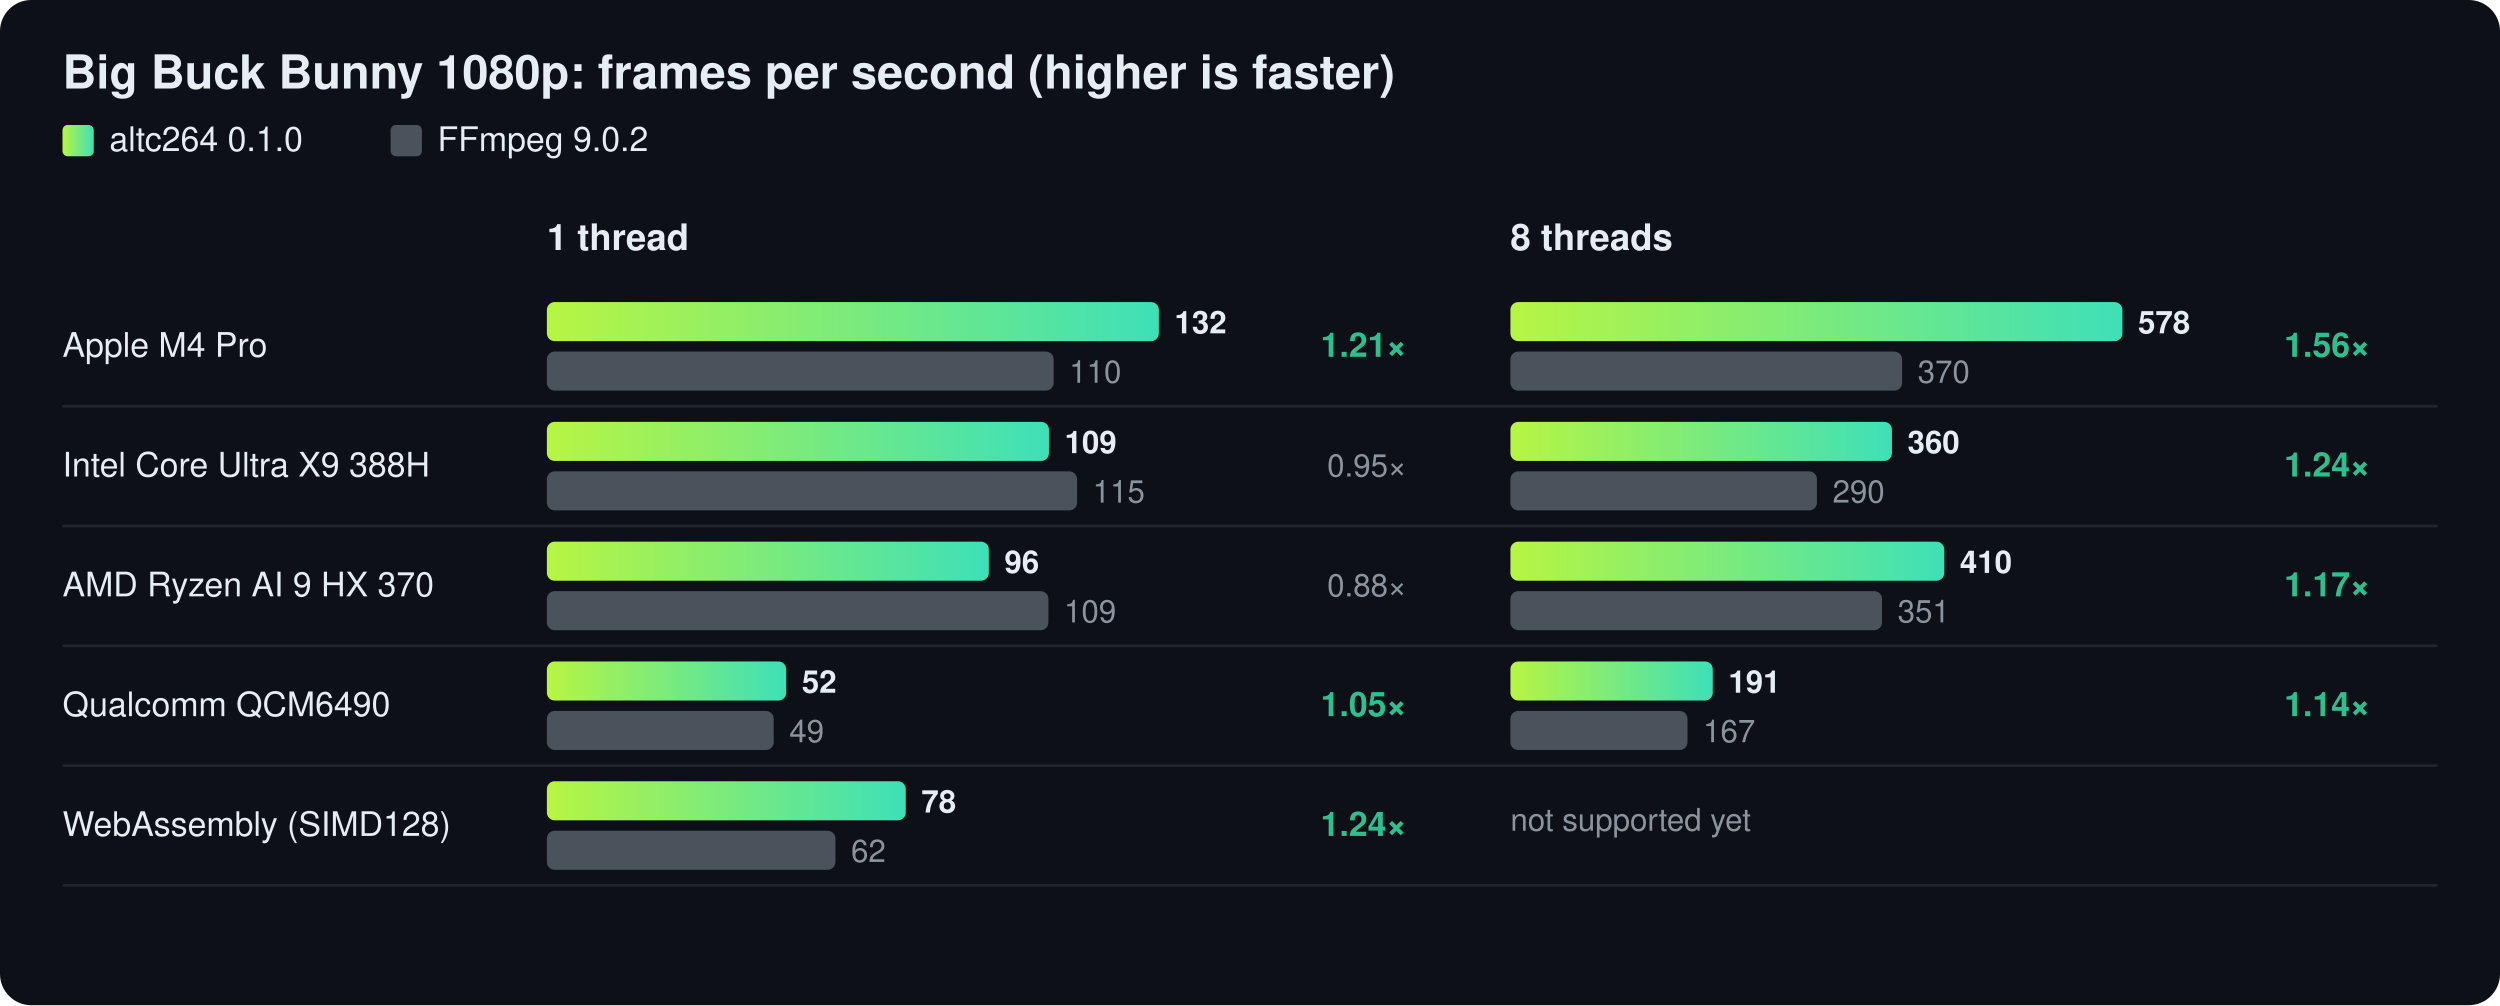
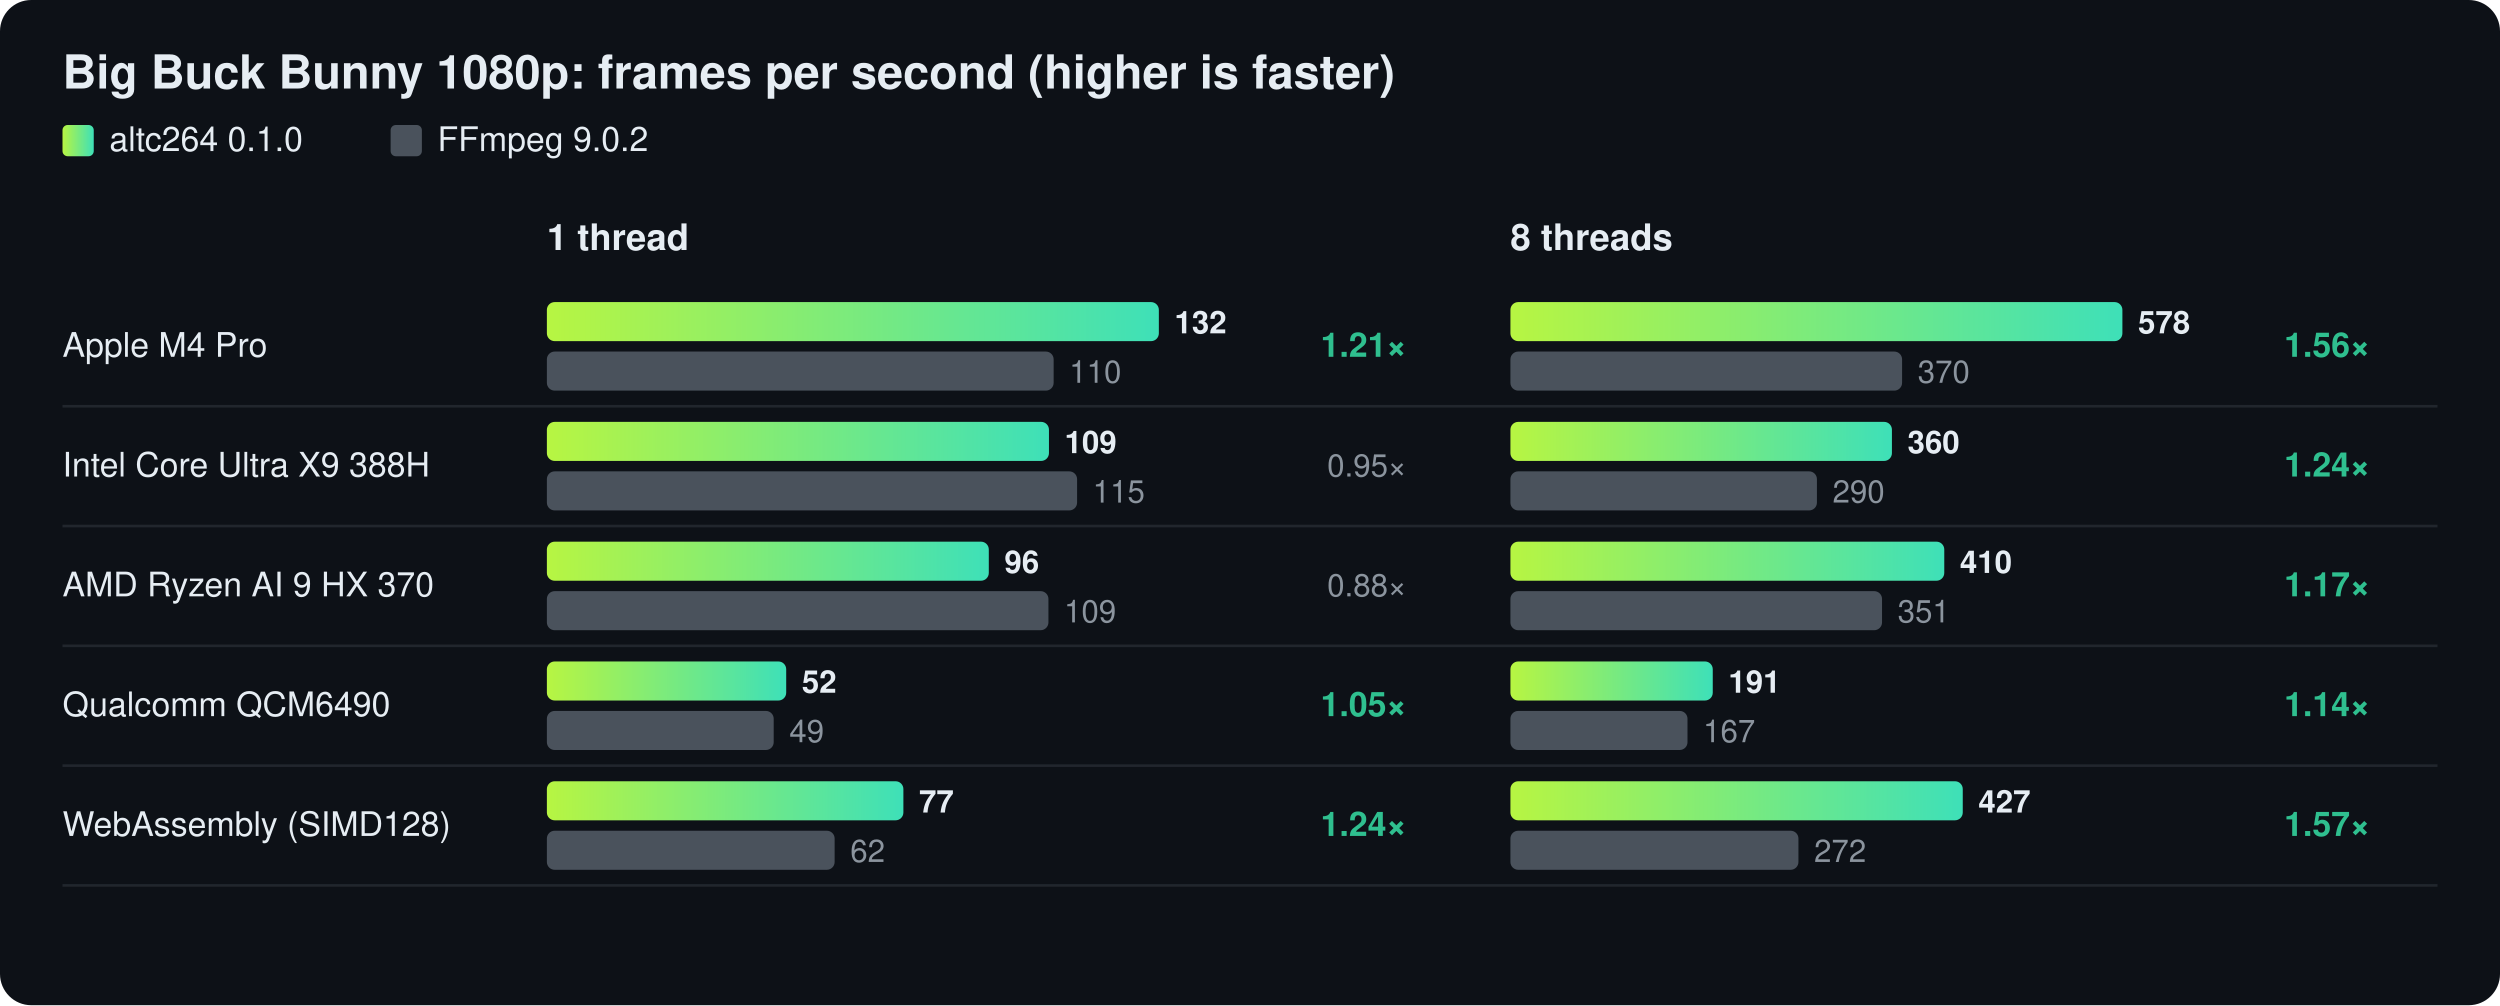
<svg xmlns="http://www.w3.org/2000/svg" width="960" height="386" viewBox="0 0 960 386" font-family="-apple-system, BlinkMacSystemFont, 'Segoe UI', Helvetica, Arial, sans-serif">
  <defs>
    <linearGradient id="brand" x1="0" x2="1" y1="0" y2="0">
      <stop offset="0" stop-color="#B7F542" />
      <stop offset="1" stop-color="#3EE0B8" />
    </linearGradient>
  </defs>
  <style>.t{font-size:18px;font-weight:600;fill:#e6edf3}.h{font-size:14px;font-weight:600;fill:#e6edf3}.l{font-size:13px;fill:#e6edf3}.v{font-size:12px;font-weight:600;fill:#e6edf3}.m{font-size:12px;fill:#8b949e}.r{font-size:13px;font-weight:700;fill:#2fbf8f}</style>
  <rect width="960" height="386" rx="12" fill="#0d1117" />
  <text x="24" y="34" class="t">Big Buck Bunny 1080p: frames per second (higher is faster)</text>
  <rect x="24" y="48" width="12" height="12" rx="2" fill="url(#brand)" />
  <text x="42" y="58" class="l">altc264 0.1.0</text>
  <rect x="150" y="48" width="12" height="12" rx="2" fill="#4a525c" />
  <text x="168" y="58" class="l">FFmpeg 9.0.2</text>
  <line x1="24" x2="936" y1="156" y2="156" stroke="#21262d" />
  <text x="24" y="137" class="l">Apple M4 Pro</text>
  <line x1="24" x2="936" y1="202" y2="202" stroke="#21262d" />
  <text x="24" y="183" class="l">Intel Core Ultra X9 388H</text>
  <line x1="24" x2="936" y1="248" y2="248" stroke="#21262d" />
  <text x="24" y="229" class="l">AMD Ryzen AI 9 HX 370</text>
  <line x1="24" x2="936" y1="294" y2="294" stroke="#21262d" />
  <text x="24" y="275" class="l">Qualcomm QCM6490</text>
  <line x1="24" x2="936" y1="340" y2="340" stroke="#21262d" />
  <text x="24" y="321" class="l">WebAssembly (SIMD128)</text>
  <text x="210" y="96" class="h">1 thread</text>
  <rect x="210" y="116" width="235.0" height="15" rx="3" fill="url(#brand)" />
  <text x="451.0" y="128" class="v">132</text>
  <rect x="210" y="135" width="194.6" height="15" rx="3" fill="#4a525c" />
  <text x="410.6" y="147" class="m">110</text>
  <text x="540" y="137" text-anchor="end" class="r">1.21×</text>
  <rect x="210" y="162" width="192.8" height="15" rx="3" fill="url(#brand)" />
  <text x="408.8" y="174" class="v">109</text>
  <rect x="210" y="181" width="203.6" height="15" rx="3" fill="#4a525c" />
  <text x="419.6" y="193" class="m">115</text>
  <text x="540" y="183" text-anchor="end" class="m">0.95×</text>
  <rect x="210" y="208" width="169.7" height="15" rx="3" fill="url(#brand)" />
  <text x="385.7" y="220" class="v">96</text>
  <rect x="210" y="227" width="192.6" height="15" rx="3" fill="#4a525c" />
  <text x="408.6" y="239" class="m">109</text>
  <text x="540" y="229" text-anchor="end" class="m">0.88×</text>
  <rect x="210" y="254" width="91.9" height="15" rx="3" fill="url(#brand)" />
  <text x="307.9" y="266" class="v">52</text>
  <rect x="210" y="273" width="87.1" height="15" rx="3" fill="#4a525c" />
  <text x="303.1" y="285" class="m">49</text>
  <text x="540" y="275" text-anchor="end" class="r">1.05×</text>
-   <rect x="210" y="300" width="137.8" height="15" rx="3" fill="url(#brand)" />
-   <text x="353.8" y="312" class="v">78</text>
-   <rect x="210" y="319" width="110.8" height="15" rx="3" fill="#4a525c" />
-   <text x="326.8" y="331" class="m">62</text>
+   <rect x="210" y="300" width="136.9" height="15" rx="3" fill="url(#brand)" />
+   <text x="352.9" y="312" class="v">77</text>
+   <rect x="210" y="319" width="110.5" height="15" rx="3" fill="#4a525c" />
+   <text x="326.5" y="331" class="m">62</text>
  <text x="540" y="321" text-anchor="end" class="r">1.24×</text>
  <text x="580" y="96" class="h">8 threads</text>
  <rect x="580" y="116" width="235.0" height="15" rx="3" fill="url(#brand)" />
  <text x="821.0" y="128" class="v">578</text>
  <rect x="580" y="135" width="150.4" height="15" rx="3" fill="#4a525c" />
  <text x="736.4" y="147" class="m">370</text>
  <text x="910" y="137" text-anchor="end" class="r">1.56×</text>
  <rect x="580" y="162" width="146.5" height="15" rx="3" fill="url(#brand)" />
  <text x="732.5" y="174" class="v">360</text>
  <rect x="580" y="181" width="117.7" height="15" rx="3" fill="#4a525c" />
  <text x="703.7" y="193" class="m">290</text>
  <text x="910" y="183" text-anchor="end" class="r">1.24×</text>
  <rect x="580" y="208" width="166.6" height="15" rx="3" fill="url(#brand)" />
  <text x="752.6" y="220" class="v">410</text>
  <rect x="580" y="227" width="142.7" height="15" rx="3" fill="#4a525c" />
  <text x="728.7" y="239" class="m">351</text>
  <text x="910" y="229" text-anchor="end" class="r">1.17×</text>
  <rect x="580" y="254" width="77.7" height="15" rx="3" fill="url(#brand)" />
  <text x="663.7" y="266" class="v">191</text>
  <rect x="580" y="273" width="68.0" height="15" rx="3" fill="#4a525c" />
  <text x="654.0" y="285" class="m">167</text>
  <text x="910" y="275" text-anchor="end" class="r">1.14×</text>
-   <text x="580" y="319" class="m">not supported yet</text>
+   <rect x="580" y="300" width="173.7" height="15" rx="3" fill="url(#brand)" />
+   <text x="759.7" y="312" class="v">427</text>
+   <rect x="580" y="319" width="110.6" height="15" rx="3" fill="#4a525c" />
+   <text x="696.6" y="331" class="m">272</text>
+   <text x="910" y="321" text-anchor="end" class="r">1.57×</text>
</svg>
